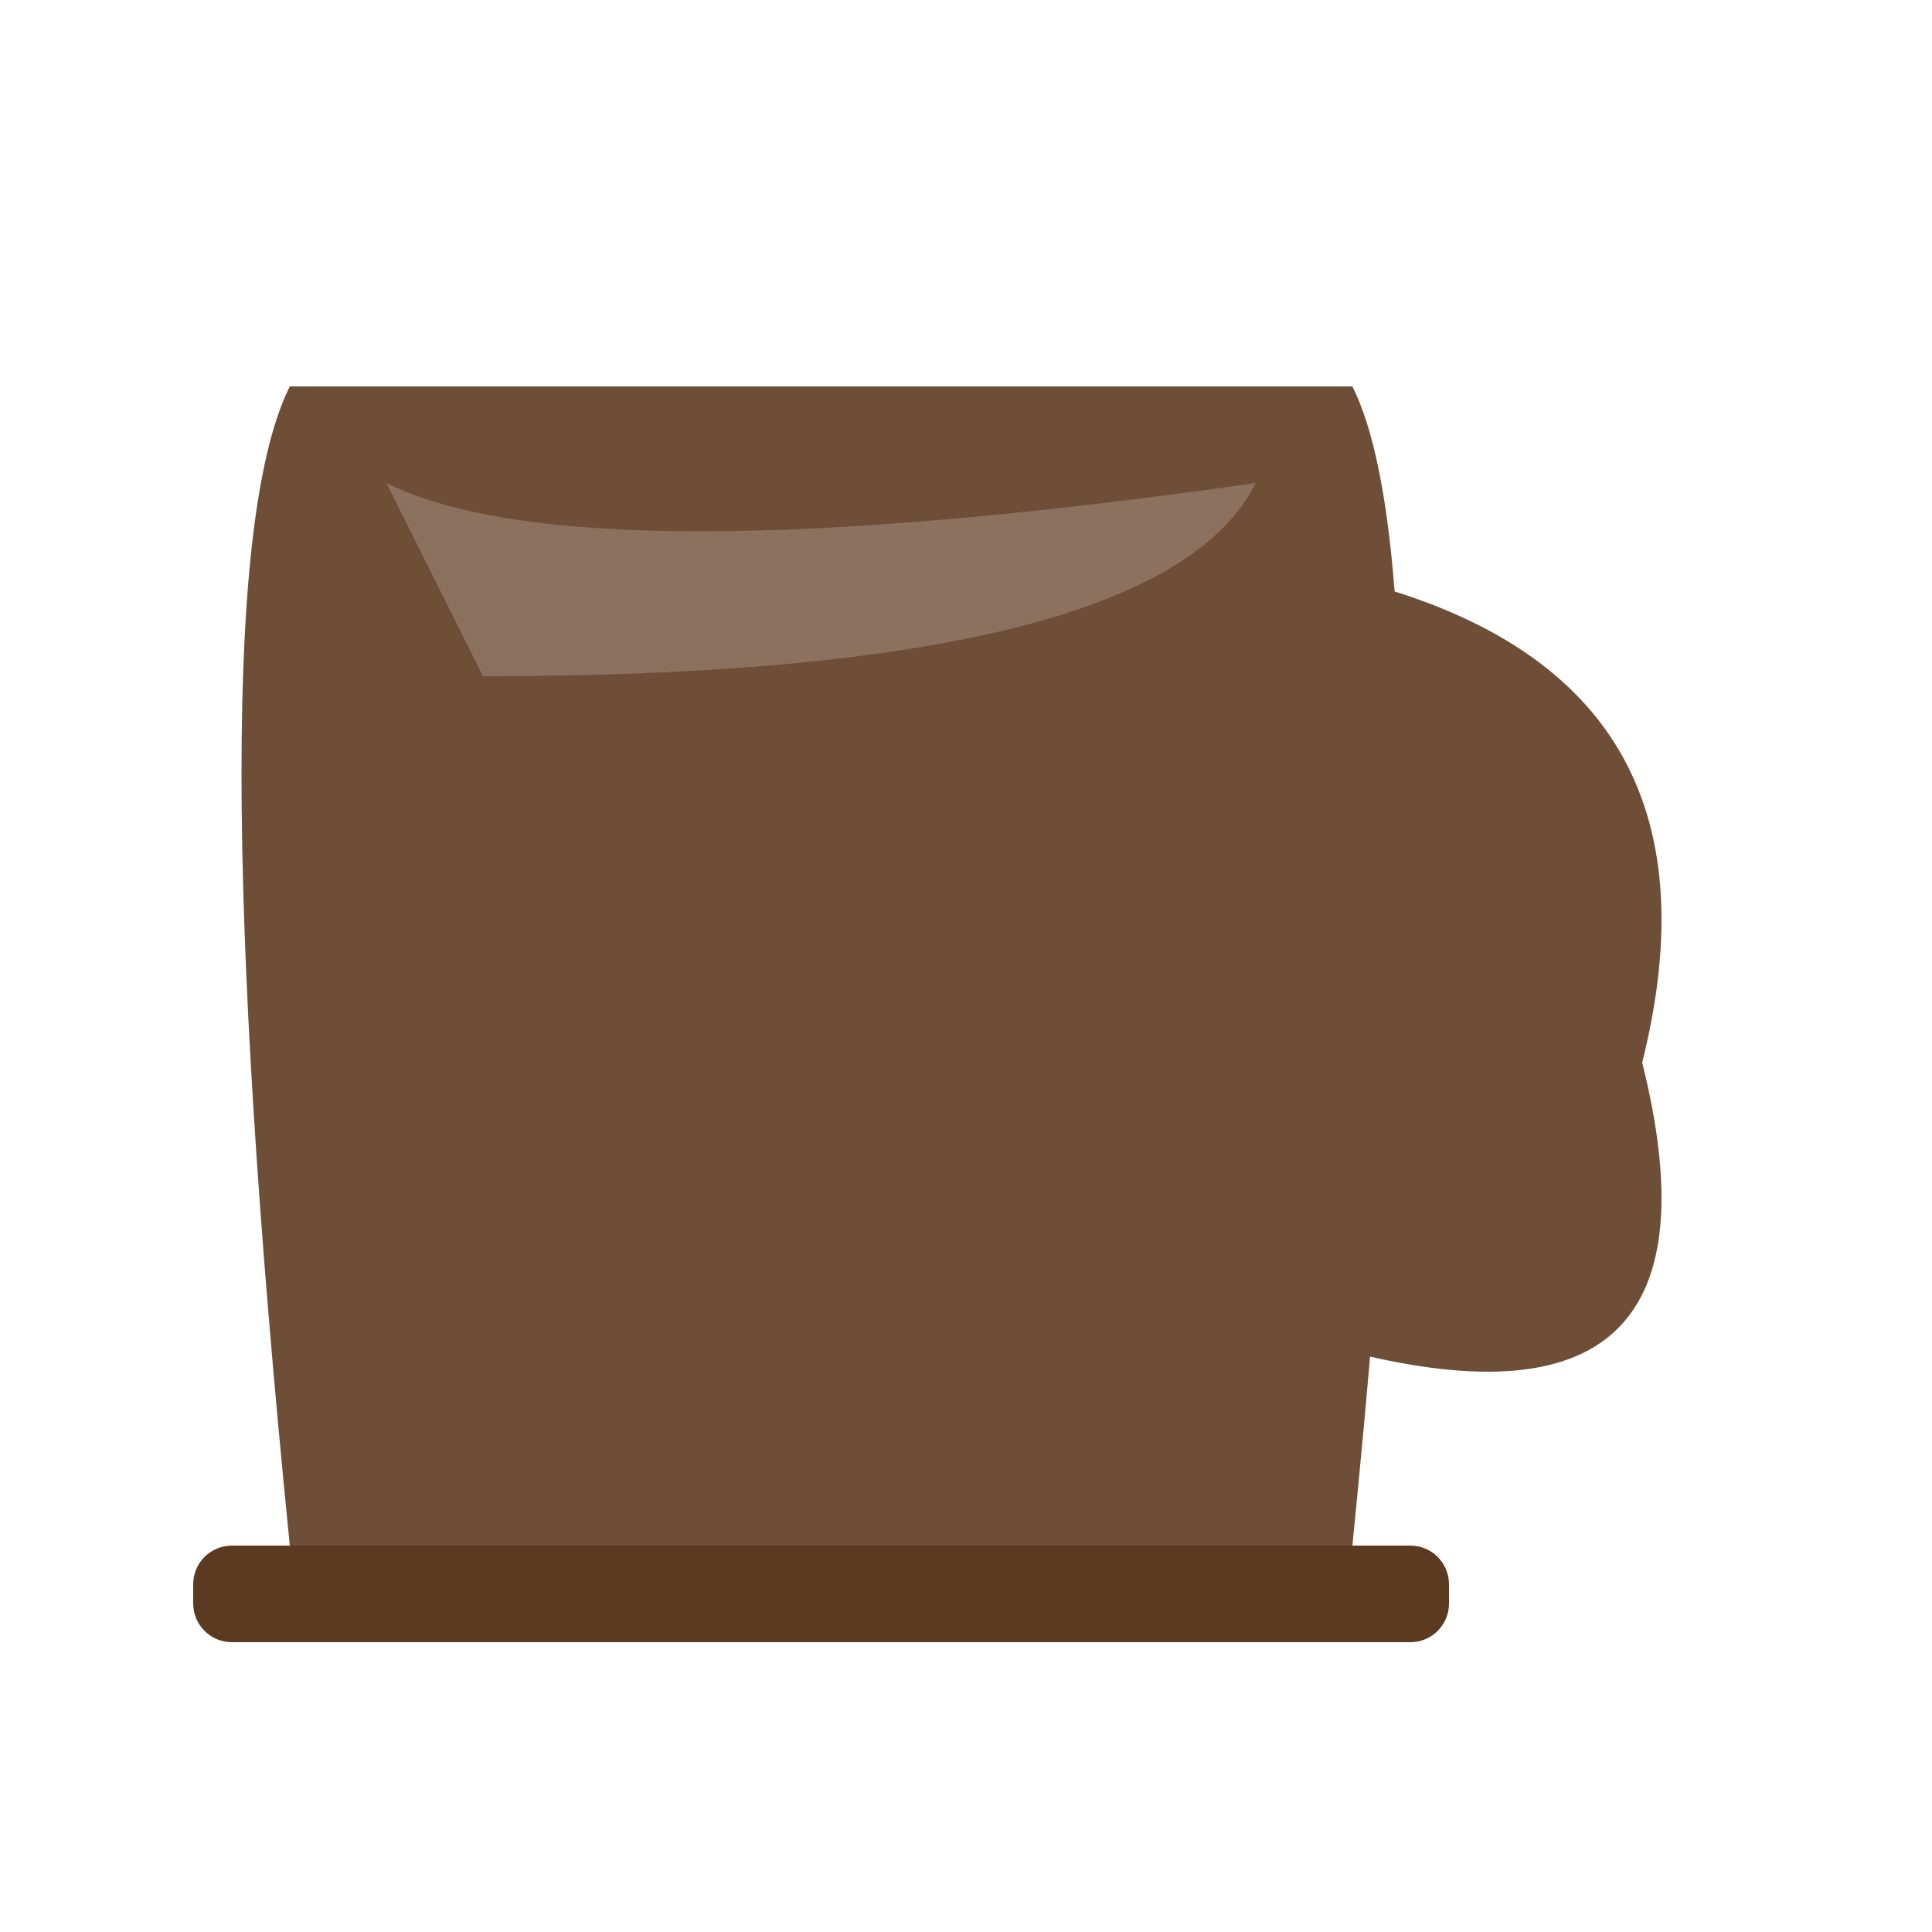
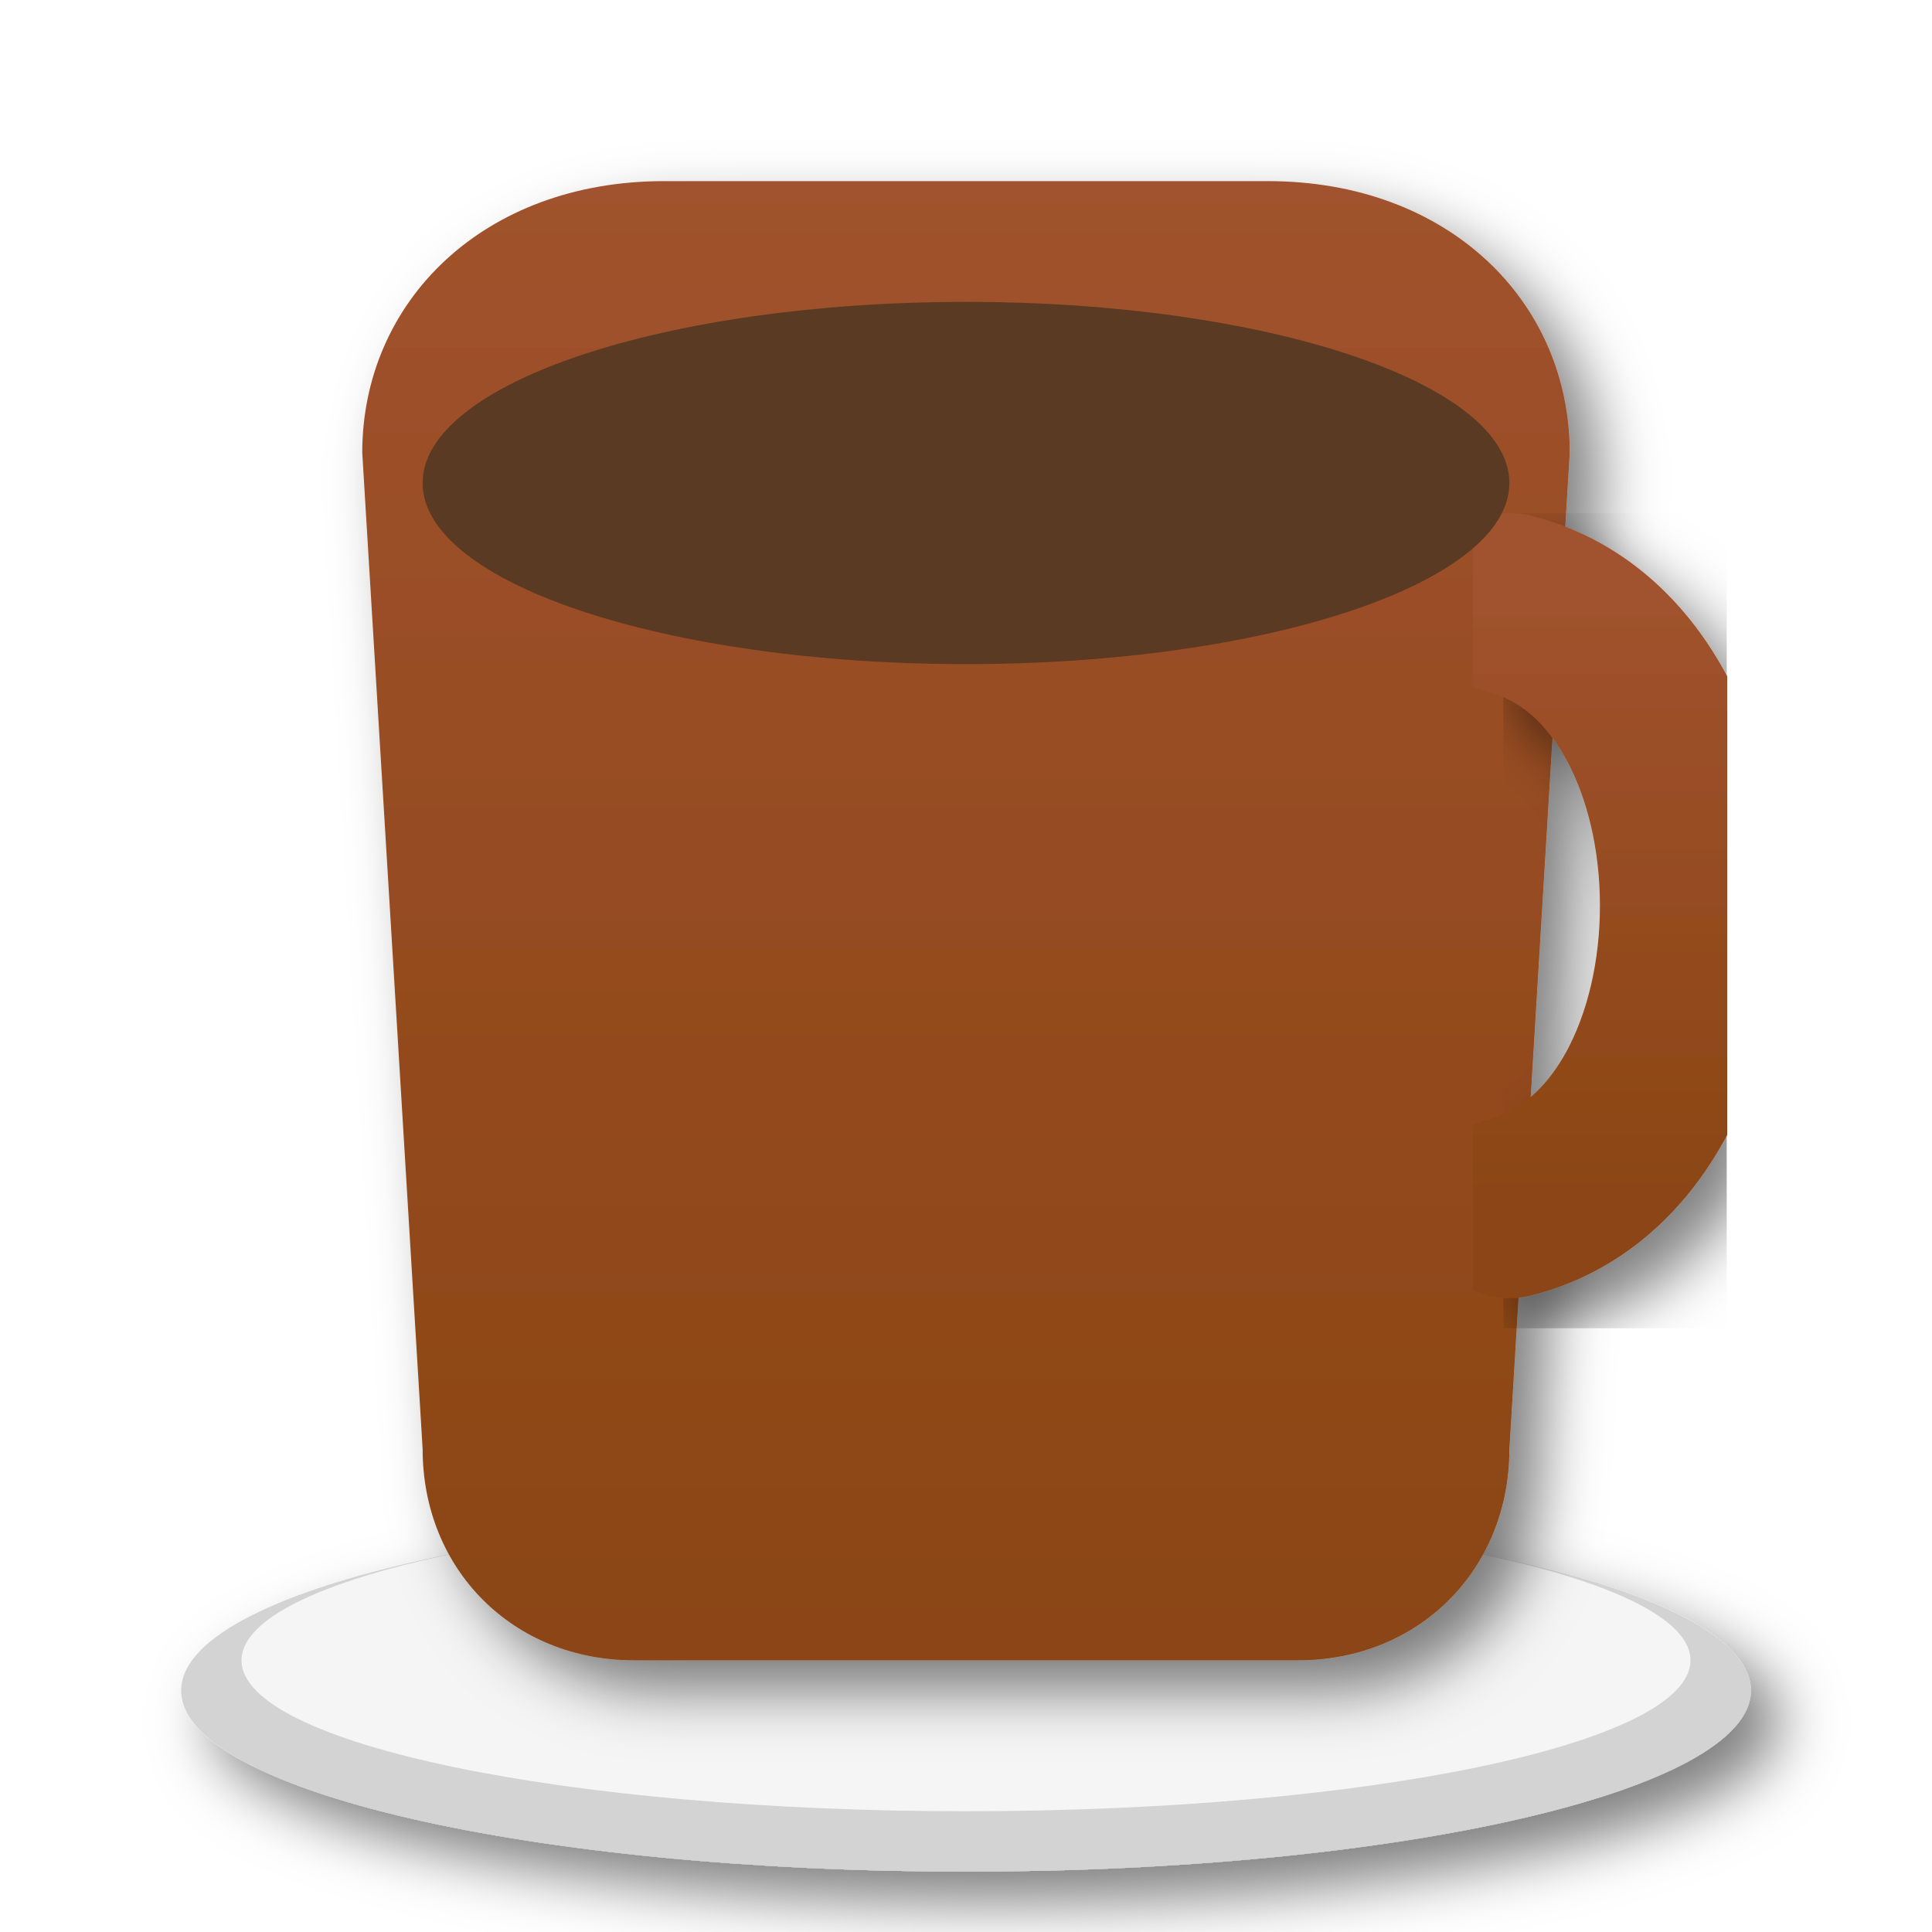
- <svg xmlns="http://www.w3.org/2000/svg" viewBox="0 0 100 100" width="32" height="32">
-   <path fill="#6F4E37" d="M15,20 Q10,30 15,80 L70,80 Q75,30 70,20 Z" />
-   <path fill="#6F4E37" d="M70,30 Q90,35 85,55 Q90,75 70,70 Z" />
-   <rect x="10" y="80" width="65" height="5" rx="2" fill="#5c3a21" />
-   <path fill="rgba(255,255,255,0.2)" d="M20,25 Q30,30 65,25 Q60,35 25,35 Z" />
+ <svg xmlns="http://www.w3.org/2000/svg" viewBox="0 0 64 64" width="32" height="32">
+   <defs>
+     <linearGradient id="cupGradient" x1="0%" y1="0%" x2="0%" y2="100%">
+       <stop offset="0%" style="stop-color:#A0522D;stop-opacity:1" />
+       <stop offset="100%" style="stop-color:#8B4513;stop-opacity:1" />
+     </linearGradient>
+     <filter id="shadow" x="-20%" y="-20%" width="140%" height="140%">
+       <feGaussianBlur in="SourceAlpha" stdDeviation="1" />
+       <feOffset dx="1" dy="1" result="offsetblur" />
+       <feComponentTransfer>
+         <feFuncA type="linear" slope="0.5" />
+       </feComponentTransfer>
+       <feMerge>
+         <feMergeNode />
+         <feMergeNode in="SourceGraphic" />
+       </feMerge>
+     </filter>
+   </defs>
+   <ellipse cx="32" cy="56" rx="26" ry="6" fill="#D3D3D3" filter="url(#shadow)" />
+   <ellipse cx="32" cy="55" rx="24" ry="5" fill="#F5F5F5" />
+   <path fill="url(#cupGradient)" filter="url(#shadow)" d="M 12 15             C 12 10, 16 6, 22 6             L 42 6             C 48 6, 52 10, 52 15             L 50 48            C 50 52, 47 55, 43 55            L 21 55            C 17 55, 14 52, 14 48            Z" />
+   <path fill="none" stroke="url(#cupGradient)" stroke-width="6" stroke-linecap="round" filter="url(#shadow)" d="M 50 20             C 58 22, 58 38, 50 40" />
+   <ellipse cx="32" cy="16" rx="18" ry="6" fill="#5A3A22" />
</svg>
